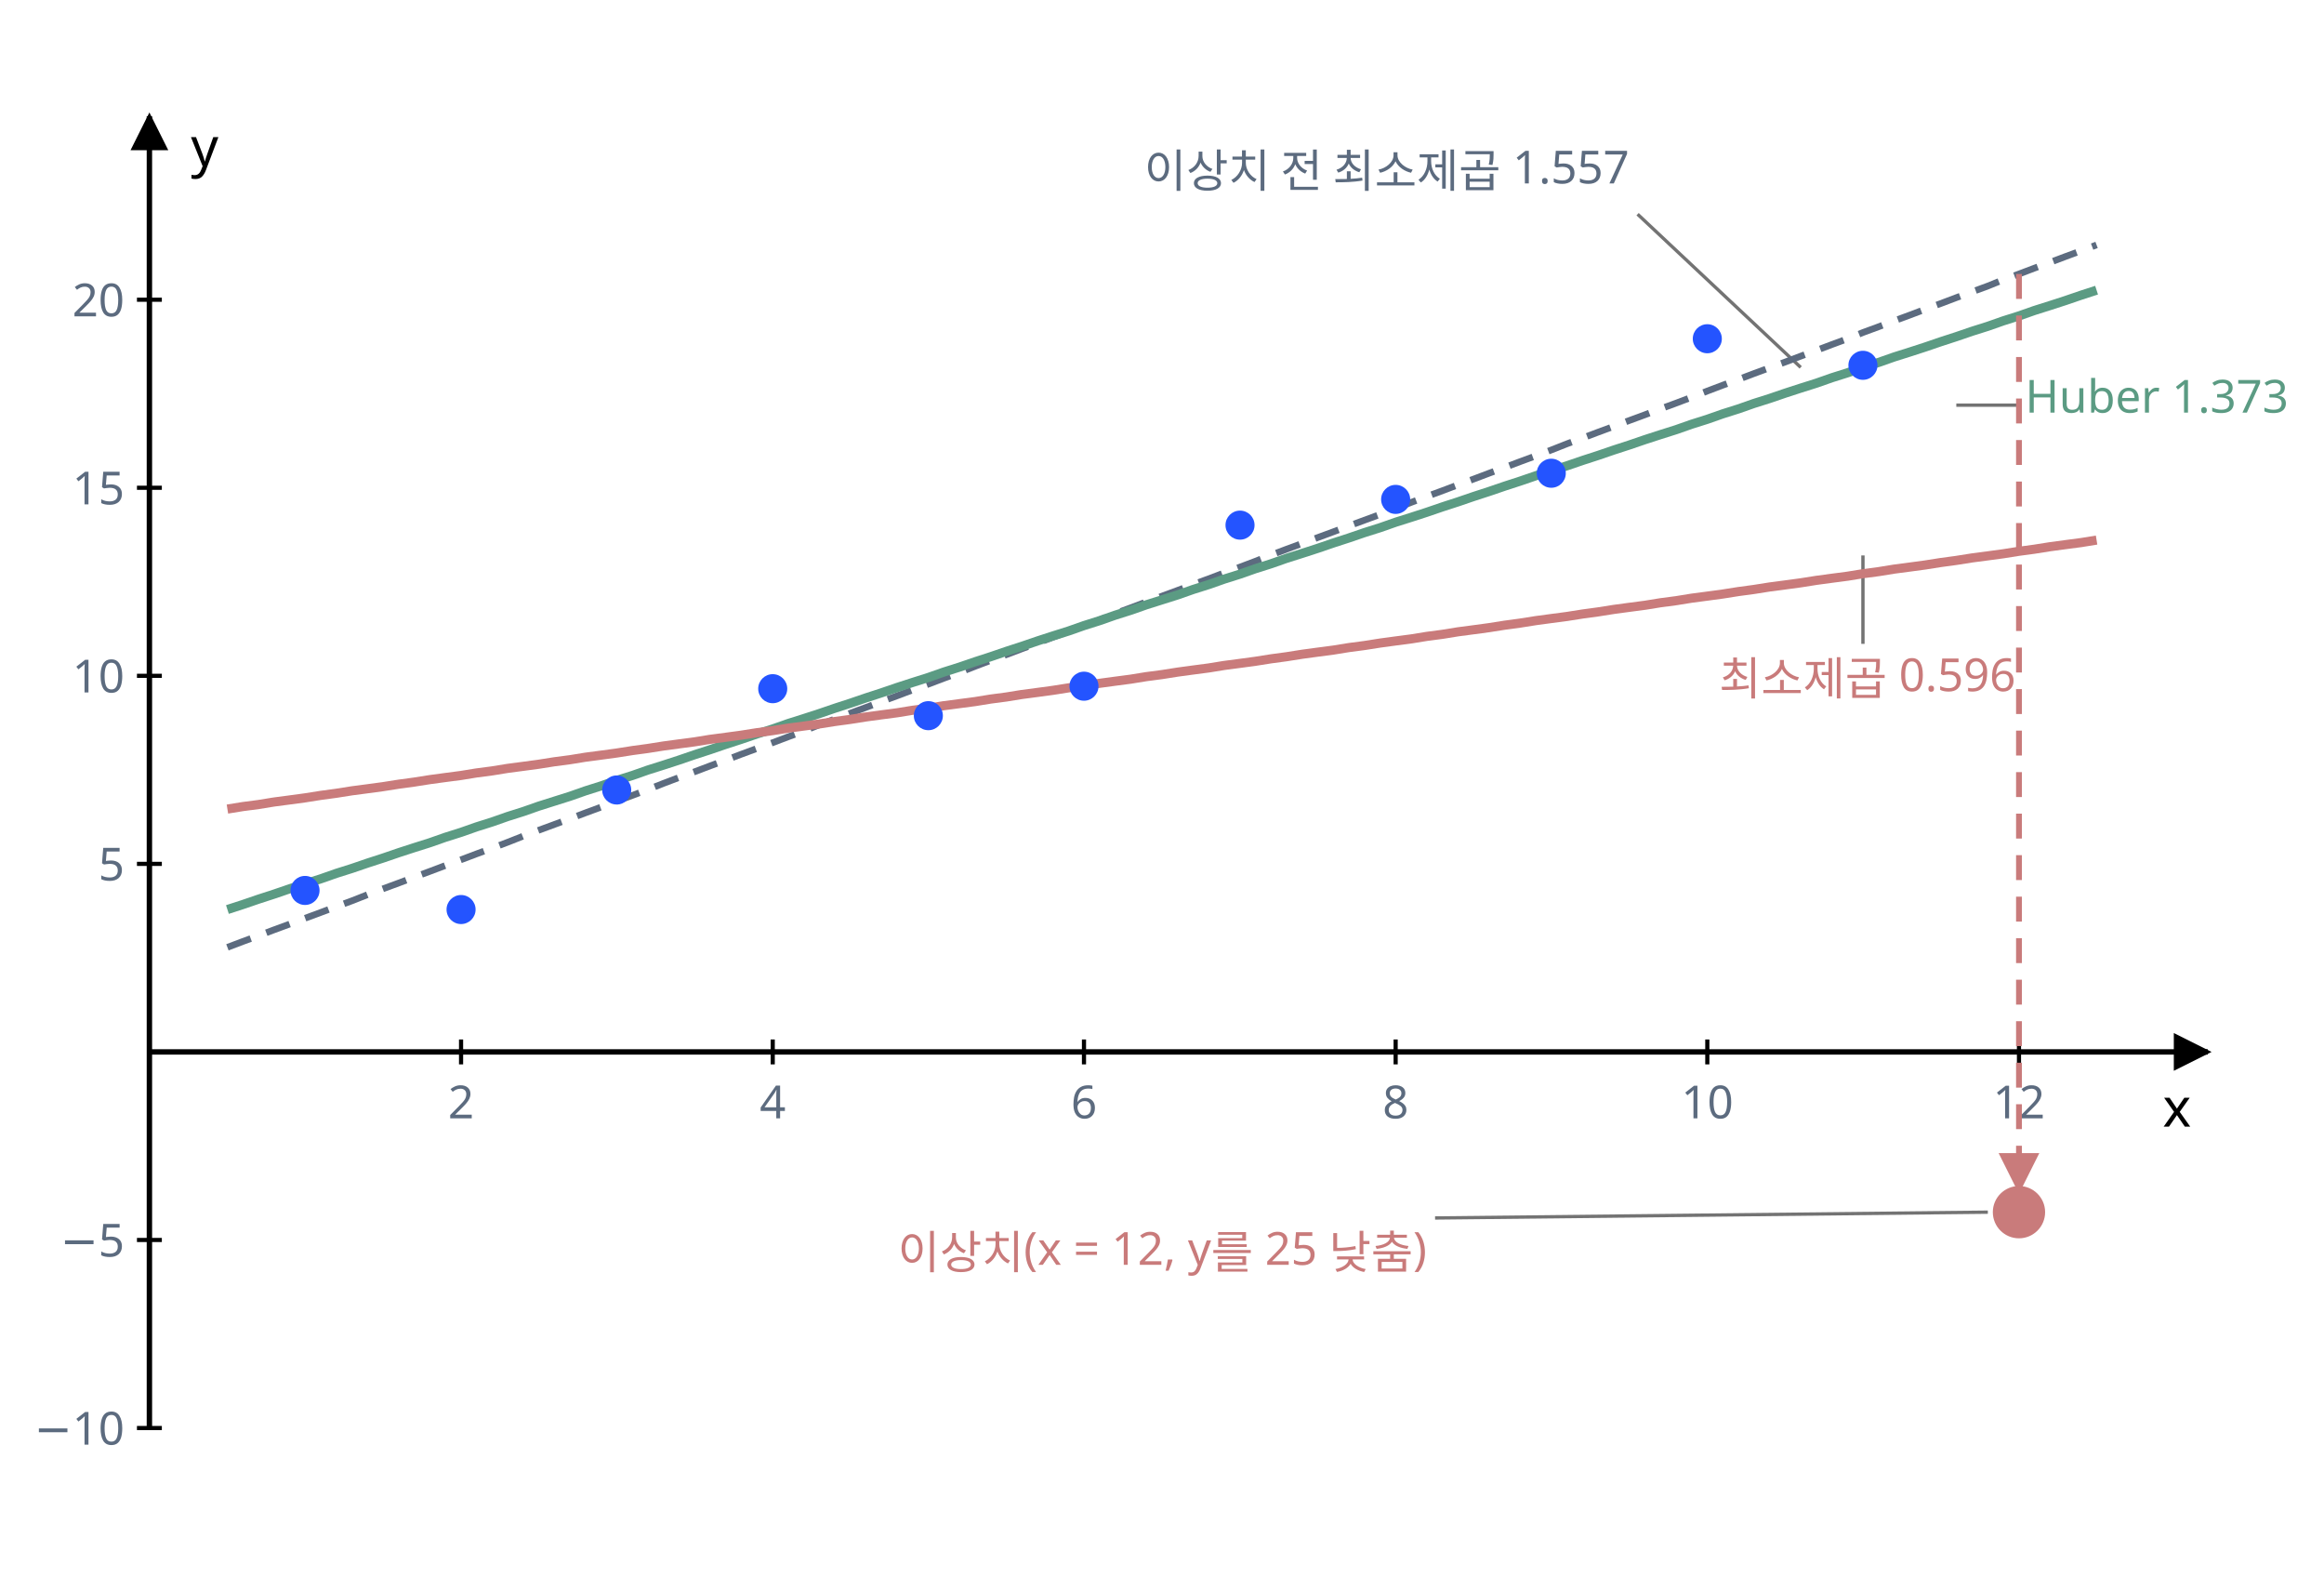
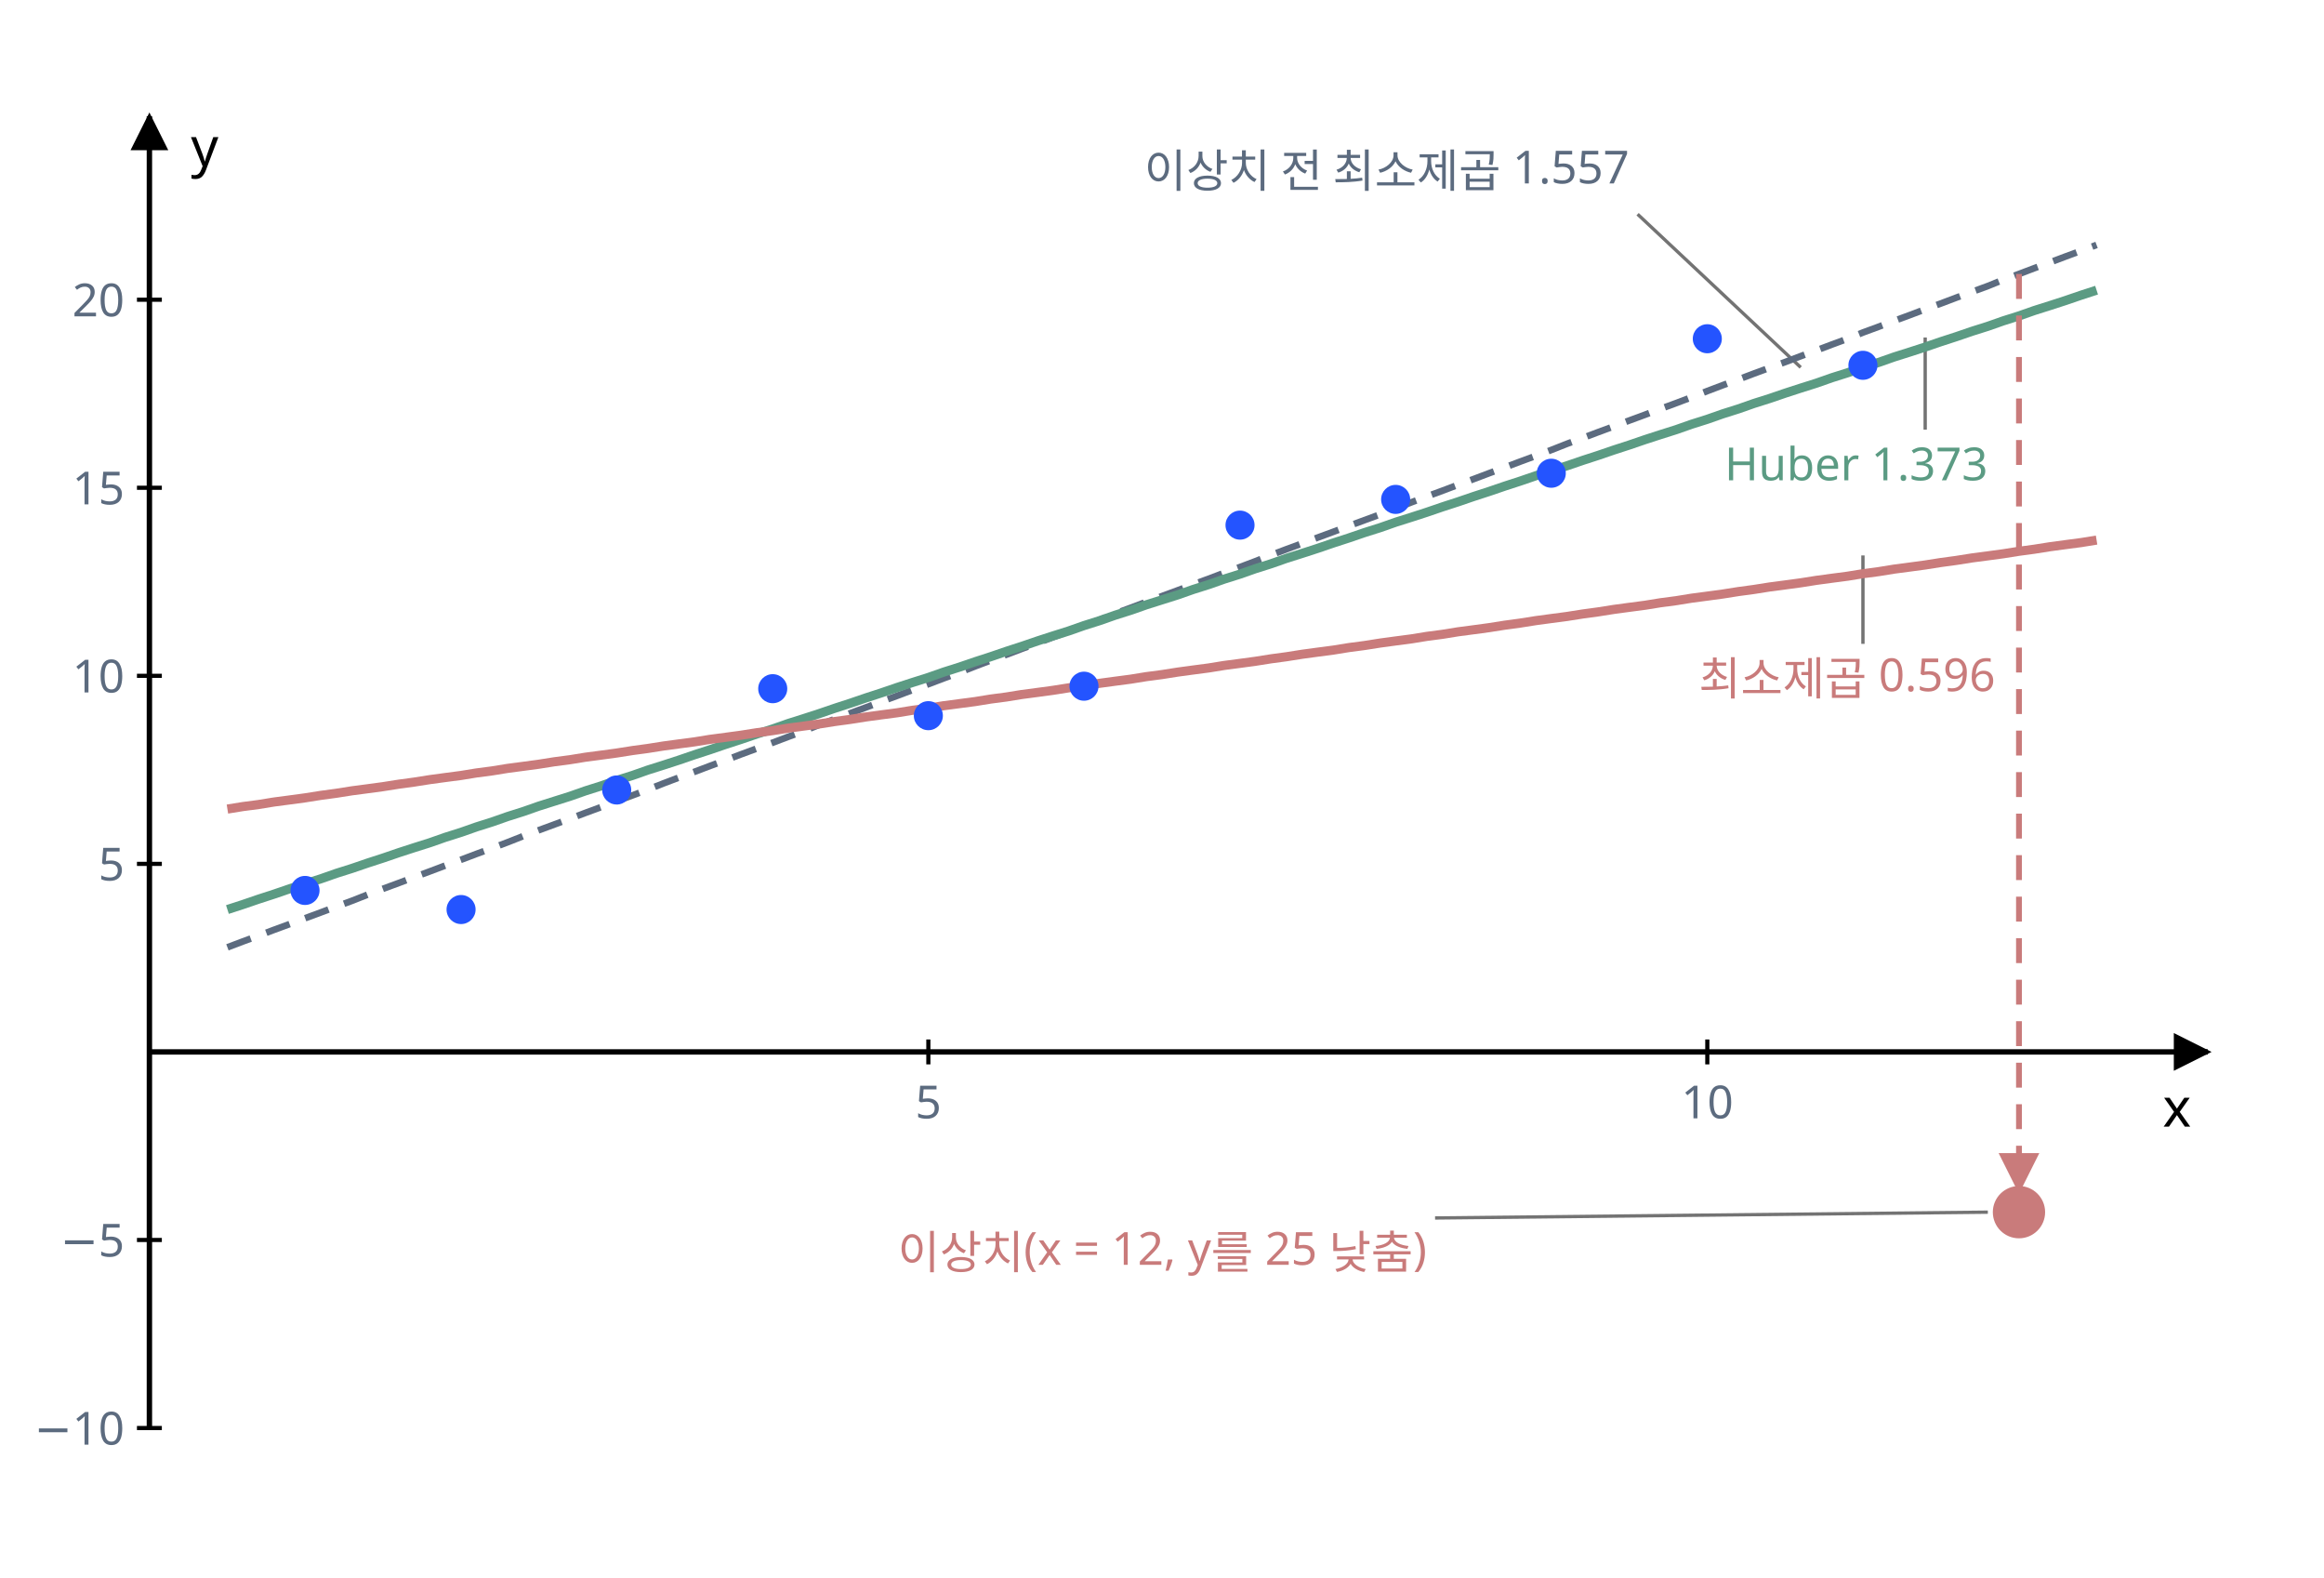
<svg xmlns="http://www.w3.org/2000/svg" class="si si-illus" viewBox="0 0 560 380" style="max-width:560px;color:var(--si-ink,var(--text,#1f2328))" role="img" aria-labelledby="robust-regression-t" font-family="'Pretendard','Noto Sans KR','Apple SD Gothic Neo',sans-serif" font-size="13" fill="currentColor">
  <defs>
    <marker id="robust-regression-ar" viewBox="0 0 10 10" refX="9" refY="5" markerWidth="7" markerHeight="7" orient="auto-start-reverse">
      <path d="M0,0L10,5L0,10z" style="fill:currentColor" />
    </marker>
    <marker id="robust-regression-ar-1" viewBox="0 0 10 10" refX="9" refY="5" markerWidth="7" markerHeight="7" orient="auto-start-reverse">
      <path d="M0,0L10,5L0,10z" style="fill:var(--si-rose-s,#c97b7b)" />
    </marker>
  </defs>
  <line x1="479" y1="292" x2="345.8" y2="293.4" class="si-leader" style="stroke:currentColor" stroke-opacity="0.55" stroke-width="0.8" />
  <line x1="433.9" y1="88.5" x2="394.6" y2="51.6" class="si-leader" style="stroke:currentColor" stroke-opacity="0.55" stroke-width="0.8" />
-   <line x1="471.4" y1="97.6" x2="486" y2="97.6" class="si-leader" style="stroke:currentColor" stroke-opacity="0.55" stroke-width="0.8" />
+   <line x1="463.9" y1="81.3" x2="463.9" y2="103.5" class="si-leader" style="stroke:currentColor" stroke-opacity="0.55" stroke-width="0.8" />
  <line x1="448.9" y1="133.8" x2="448.9" y2="155.1" class="si-leader" style="stroke:currentColor" stroke-opacity="0.55" stroke-width="0.8" />
  <g class="si-axes">
-     <line x1="111.1" y1="250.4" x2="111.1" y2="256.4" style="stroke:currentColor" stroke-width="1" />
-     <text x="111.1" y="269.4" text-anchor="middle" font-size="11" style="fill:var(--si-general,#5c6b7f)">2</text>
-     <line x1="186.2" y1="250.4" x2="186.2" y2="256.4" style="stroke:currentColor" stroke-width="1" />
-     <text x="186.2" y="269.4" text-anchor="middle" font-size="11" style="fill:var(--si-general,#5c6b7f)">4</text>
-     <line x1="261.2" y1="250.4" x2="261.2" y2="256.4" style="stroke:currentColor" stroke-width="1" />
-     <text x="261.2" y="269.4" text-anchor="middle" font-size="11" style="fill:var(--si-general,#5c6b7f)">6</text>
-     <line x1="336.3" y1="250.4" x2="336.3" y2="256.4" style="stroke:currentColor" stroke-width="1" />
-     <text x="336.3" y="269.4" text-anchor="middle" font-size="11" style="fill:var(--si-general,#5c6b7f)">8</text>
+     <line x1="223.7" y1="250.4" x2="223.7" y2="256.4" style="stroke:currentColor" stroke-width="1" />
+     <text x="223.7" y="269.4" text-anchor="middle" font-size="11" style="fill:var(--si-general,#5c6b7f)">5</text>
    <line x1="411.4" y1="250.4" x2="411.4" y2="256.4" style="stroke:currentColor" stroke-width="1" />
    <text x="411.4" y="269.4" text-anchor="middle" font-size="11" style="fill:var(--si-general,#5c6b7f)">10</text>
-     <line x1="486.5" y1="250.4" x2="486.5" y2="256.4" style="stroke:currentColor" stroke-width="1" />
-     <text x="486.5" y="269.4" text-anchor="middle" font-size="11" style="fill:var(--si-general,#5c6b7f)">12</text>
    <line x1="33" y1="344" x2="39" y2="344" style="stroke:currentColor" stroke-width="1" />
    <text x="30" y="348" text-anchor="end" font-size="11" style="fill:var(--si-general,#5c6b7f)">−10</text>
    <line x1="33" y1="298.7" x2="39" y2="298.7" style="stroke:currentColor" stroke-width="1" />
    <text x="30" y="302.7" text-anchor="end" font-size="11" style="fill:var(--si-general,#5c6b7f)">−5</text>
    <line x1="33" y1="208.1" x2="39" y2="208.1" style="stroke:currentColor" stroke-width="1" />
    <text x="30" y="212.1" text-anchor="end" font-size="11" style="fill:var(--si-general,#5c6b7f)">5</text>
    <line x1="33" y1="162.8" x2="39" y2="162.8" style="stroke:currentColor" stroke-width="1" />
    <text x="30" y="166.8" text-anchor="end" font-size="11" style="fill:var(--si-general,#5c6b7f)">10</text>
    <line x1="33" y1="117.5" x2="39" y2="117.5" style="stroke:currentColor" stroke-width="1" />
    <text x="30" y="121.5" text-anchor="end" font-size="11" style="fill:var(--si-general,#5c6b7f)">15</text>
    <line x1="33" y1="72.2" x2="39" y2="72.2" style="stroke:currentColor" stroke-width="1" />
    <text x="30" y="76.2" text-anchor="end" font-size="11" style="fill:var(--si-general,#5c6b7f)">20</text>
    <line x1="36" y1="253.4" x2="532" y2="253.4" style="stroke:currentColor" stroke-width="1.3" marker-end="url(#robust-regression-ar)" />
    <line x1="36" y1="344" x2="36" y2="28" style="stroke:currentColor" stroke-width="1.3" marker-end="url(#robust-regression-ar)" />
    <text x="528" y="271.4" text-anchor="end">x</text>
    <text x="46" y="40">y</text>
  </g>
  <polyline points="54.8,228.2 58.5,226.8 62.3,225.4 66,224 69.8,222.6 73.5,221.2 77.3,219.8 81,218.4 84.8,217 88.6,215.5 92.3,214.1 96.1,212.7 99.8,211.3 103.6,209.9 107.3,208.5 111.1,207.1 114.8,205.7 118.6,204.3 122.3,202.9 126.1,201.4 129.8,200 133.6,198.6 137.4,197.2 141.1,195.8 144.9,194.4 148.6,193 152.4,191.6 156.1,190.2 159.9,188.7 163.6,187.3 167.4,185.9 171.1,184.5 174.9,183.1 178.6,181.7 182.4,180.3 186.2,178.9 189.9,177.5 193.7,176.1 197.4,174.6 201.2,173.2 204.9,171.8 208.7,170.4 212.4,169 216.2,167.6 219.9,166.2 223.7,164.8 227.4,163.4 231.2,162 235,160.5 238.7,159.1 242.5,157.7 246.2,156.3 250,154.9 253.7,153.5 257.5,152.1 261.2,150.7 265,149.3 268.7,147.8 272.5,146.4 276.2,145 280,143.6 283.8,142.2 287.5,140.8 291.3,139.4 295,138 298.8,136.6 302.5,135.2 306.3,133.7 310,132.3 313.8,130.9 317.5,129.5 321.3,128.1 325,126.7 328.8,125.3 332.6,123.9 336.3,122.5 340.1,121 343.8,119.6 347.6,118.2 351.3,116.8 355.1,115.4 358.8,114 362.6,112.6 366.3,111.2 370.1,109.8 373.8,108.4 377.6,106.9 381.4,105.5 385.1,104.1 388.9,102.7 392.6,101.3 396.4,99.9 400.1,98.5 403.9,97.1 407.6,95.7 411.4,94.2 415.1,92.8 418.9,91.4 422.6,90 426.4,88.6 430.2,87.2 433.9,85.8 437.7,84.4 441.4,83 445.2,81.6 448.9,80.1 452.7,78.7 456.4,77.3 460.2,75.9 463.9,74.5 467.7,73.1 471.4,71.7 475.2,70.3 479,68.9 482.7,67.4 486.5,66 490.2,64.6 494,63.2 497.7,61.8 501.5,60.4 505.2,59" style="stroke:var(--si-general,#5c6b7f);fill:none" stroke-width="1.6" stroke-dasharray="6 4" />
  <polyline points="54.8,219.1 58.5,217.9 62.3,216.6 66,215.4 69.8,214.1 73.5,212.9 77.3,211.7 81,210.4 84.8,209.2 88.6,207.9 92.3,206.7 96.1,205.4 99.8,204.2 103.6,203 107.3,201.7 111.1,200.5 114.8,199.2 118.6,198 122.3,196.7 126.1,195.5 129.8,194.2 133.6,193 137.4,191.8 141.1,190.5 144.9,189.3 148.6,188 152.4,186.8 156.1,185.5 159.9,184.3 163.6,183.1 167.4,181.8 171.1,180.6 174.9,179.3 178.6,178.1 182.4,176.8 186.2,175.6 189.9,174.3 193.7,173.1 197.4,171.9 201.2,170.6 204.9,169.4 208.7,168.1 212.4,166.9 216.2,165.6 219.9,164.4 223.7,163.2 227.4,161.9 231.2,160.7 235,159.4 238.7,158.2 242.5,156.9 246.2,155.7 250,154.4 253.7,153.2 257.5,152 261.2,150.7 265,149.5 268.7,148.2 272.5,147 276.2,145.7 280,144.5 283.8,143.3 287.5,142 291.3,140.8 295,139.5 298.8,138.3 302.5,137 306.3,135.8 310,134.5 313.8,133.3 317.5,132.1 321.3,130.8 325,129.6 328.8,128.3 332.6,127.1 336.3,125.8 340.1,124.6 343.8,123.4 347.6,122.1 351.3,120.9 355.1,119.6 358.8,118.4 362.6,117.1 366.3,115.9 370.1,114.6 373.8,113.4 377.6,112.2 381.4,110.9 385.1,109.7 388.9,108.4 392.6,107.2 396.4,105.9 400.1,104.7 403.9,103.5 407.6,102.2 411.4,101 415.1,99.7 418.9,98.5 422.6,97.2 426.4,96 430.2,94.7 433.9,93.5 437.7,92.3 441.4,91 445.2,89.8 448.9,88.5 452.7,87.3 456.4,86 460.2,84.8 463.9,83.6 467.7,82.3 471.4,81.1 475.2,79.8 479,78.6 482.7,77.3 486.5,76.1 490.2,74.8 494,73.6 497.7,72.4 501.5,71.1 505.2,69.9" style="stroke:var(--si-green-s,#5b9b83);fill:none" stroke-width="2.2" />
  <polyline points="54.8,194.9 58.5,194.3 62.3,193.8 66,193.2 69.8,192.7 73.5,192.2 77.3,191.6 81,191.1 84.8,190.5 88.6,190 92.3,189.5 96.1,188.9 99.8,188.4 103.6,187.8 107.3,187.3 111.1,186.8 114.8,186.2 118.6,185.7 122.3,185.1 126.1,184.6 129.8,184.1 133.6,183.5 137.4,183 141.1,182.4 144.9,181.9 148.6,181.4 152.4,180.8 156.1,180.3 159.9,179.7 163.6,179.2 167.4,178.7 171.1,178.1 174.9,177.6 178.6,177.1 182.4,176.5 186.2,176 189.9,175.4 193.7,174.9 197.4,174.4 201.2,173.8 204.9,173.3 208.7,172.7 212.4,172.2 216.2,171.7 219.9,171.1 223.7,170.6 227.4,170 231.2,169.5 235,169 238.7,168.4 242.5,167.9 246.2,167.3 250,166.8 253.7,166.3 257.5,165.7 261.2,165.2 265,164.6 268.7,164.1 272.5,163.6 276.2,163 280,162.5 283.8,161.9 287.5,161.4 291.3,160.9 295,160.3 298.8,159.8 302.5,159.3 306.3,158.7 310,158.2 313.8,157.6 317.5,157.1 321.3,156.6 325,156 328.8,155.5 332.6,154.9 336.3,154.4 340.1,153.9 343.8,153.3 347.6,152.8 351.3,152.2 355.1,151.7 358.8,151.2 362.6,150.6 366.3,150.1 370.1,149.5 373.8,149 377.6,148.5 381.4,147.9 385.1,147.4 388.9,146.8 392.6,146.3 396.4,145.8 400.1,145.2 403.9,144.7 407.6,144.1 411.4,143.6 415.1,143.1 418.9,142.5 422.6,142 426.4,141.4 430.2,140.9 433.9,140.4 437.7,139.8 441.4,139.3 445.2,138.8 448.9,138.2 452.7,137.7 456.4,137.1 460.2,136.6 463.9,136.1 467.7,135.5 471.4,135 475.2,134.4 479,133.9 482.7,133.4 486.5,132.8 490.2,132.3 494,131.7 497.7,131.2 501.5,130.7 505.2,130.1" style="stroke:var(--si-rose-s,#c97b7b);fill:none" stroke-width="2.2" />
  <circle cx="73.5" cy="214.5" r="3.5" style="stroke:none;fill:var(--si-accent,#2454ff)" stroke-width="1.6" />
  <circle cx="111.1" cy="219.1" r="3.5" style="stroke:none;fill:var(--si-accent,#2454ff)" stroke-width="1.6" />
  <circle cx="148.6" cy="190.3" r="3.5" style="stroke:none;fill:var(--si-accent,#2454ff)" stroke-width="1.6" />
  <circle cx="186.2" cy="165.9" r="3.5" style="stroke:none;fill:var(--si-accent,#2454ff)" stroke-width="1.6" />
  <circle cx="223.7" cy="172.4" r="3.5" style="stroke:none;fill:var(--si-accent,#2454ff)" stroke-width="1.6" />
  <circle cx="261.2" cy="165.3" r="3.5" style="stroke:none;fill:var(--si-accent,#2454ff)" stroke-width="1.6" />
  <circle cx="298.8" cy="126.5" r="3.5" style="stroke:none;fill:var(--si-accent,#2454ff)" stroke-width="1.6" />
  <circle cx="336.3" cy="120.3" r="3.5" style="stroke:none;fill:var(--si-accent,#2454ff)" stroke-width="1.6" />
  <circle cx="373.8" cy="114" r="3.5" style="stroke:none;fill:var(--si-accent,#2454ff)" stroke-width="1.6" />
  <circle cx="411.4" cy="81.6" r="3.5" style="stroke:none;fill:var(--si-accent,#2454ff)" stroke-width="1.6" />
  <circle cx="448.9" cy="88" r="3.5" style="stroke:none;fill:var(--si-accent,#2454ff)" stroke-width="1.6" />
  <circle cx="486.5" cy="292" r="5.5" style="stroke:var(--si-rose-s,#c97b7b);fill:var(--si-rose-s,#c97b7b)" stroke-width="1.6" />
  <line x1="486.5" y1="66" x2="486.5" y2="286.6" style="stroke:var(--si-rose-s,#c97b7b);fill:none" stroke-width="1.4" stroke-dasharray="6 4" marker-end="url(#robust-regression-ar-1)" />
  <text x="343.8" y="305.6" text-anchor="end" font-size="11" style="fill:var(--si-rose-s,#c97b7b)">이상치(x = 12, y를 25 낮춤)</text>
  <text x="392.6" y="45.1" text-anchor="end" font-size="11" style="fill:var(--si-general,#5c6b7f)">이상치 전 최소제곱 1.557</text>
-   <text x="488" y="99.4" font-size="11" style="fill:var(--si-green-s,#5b9b83)">Huber 1.373</text>
-   <text x="485.7" y="167.4" text-anchor="end" font-size="11" style="fill:var(--si-rose-s,#c97b7b)">최소제곱 0.596</text>
+   <text x="479" y="115.7" text-anchor="end" font-size="11" style="fill:var(--si-green-s,#5b9b83)">Huber 1.373</text>
+   <text x="480.8" y="167.4" text-anchor="end" font-size="11" style="fill:var(--si-rose-s,#c97b7b)">최소제곱 0.596</text>
</svg>
